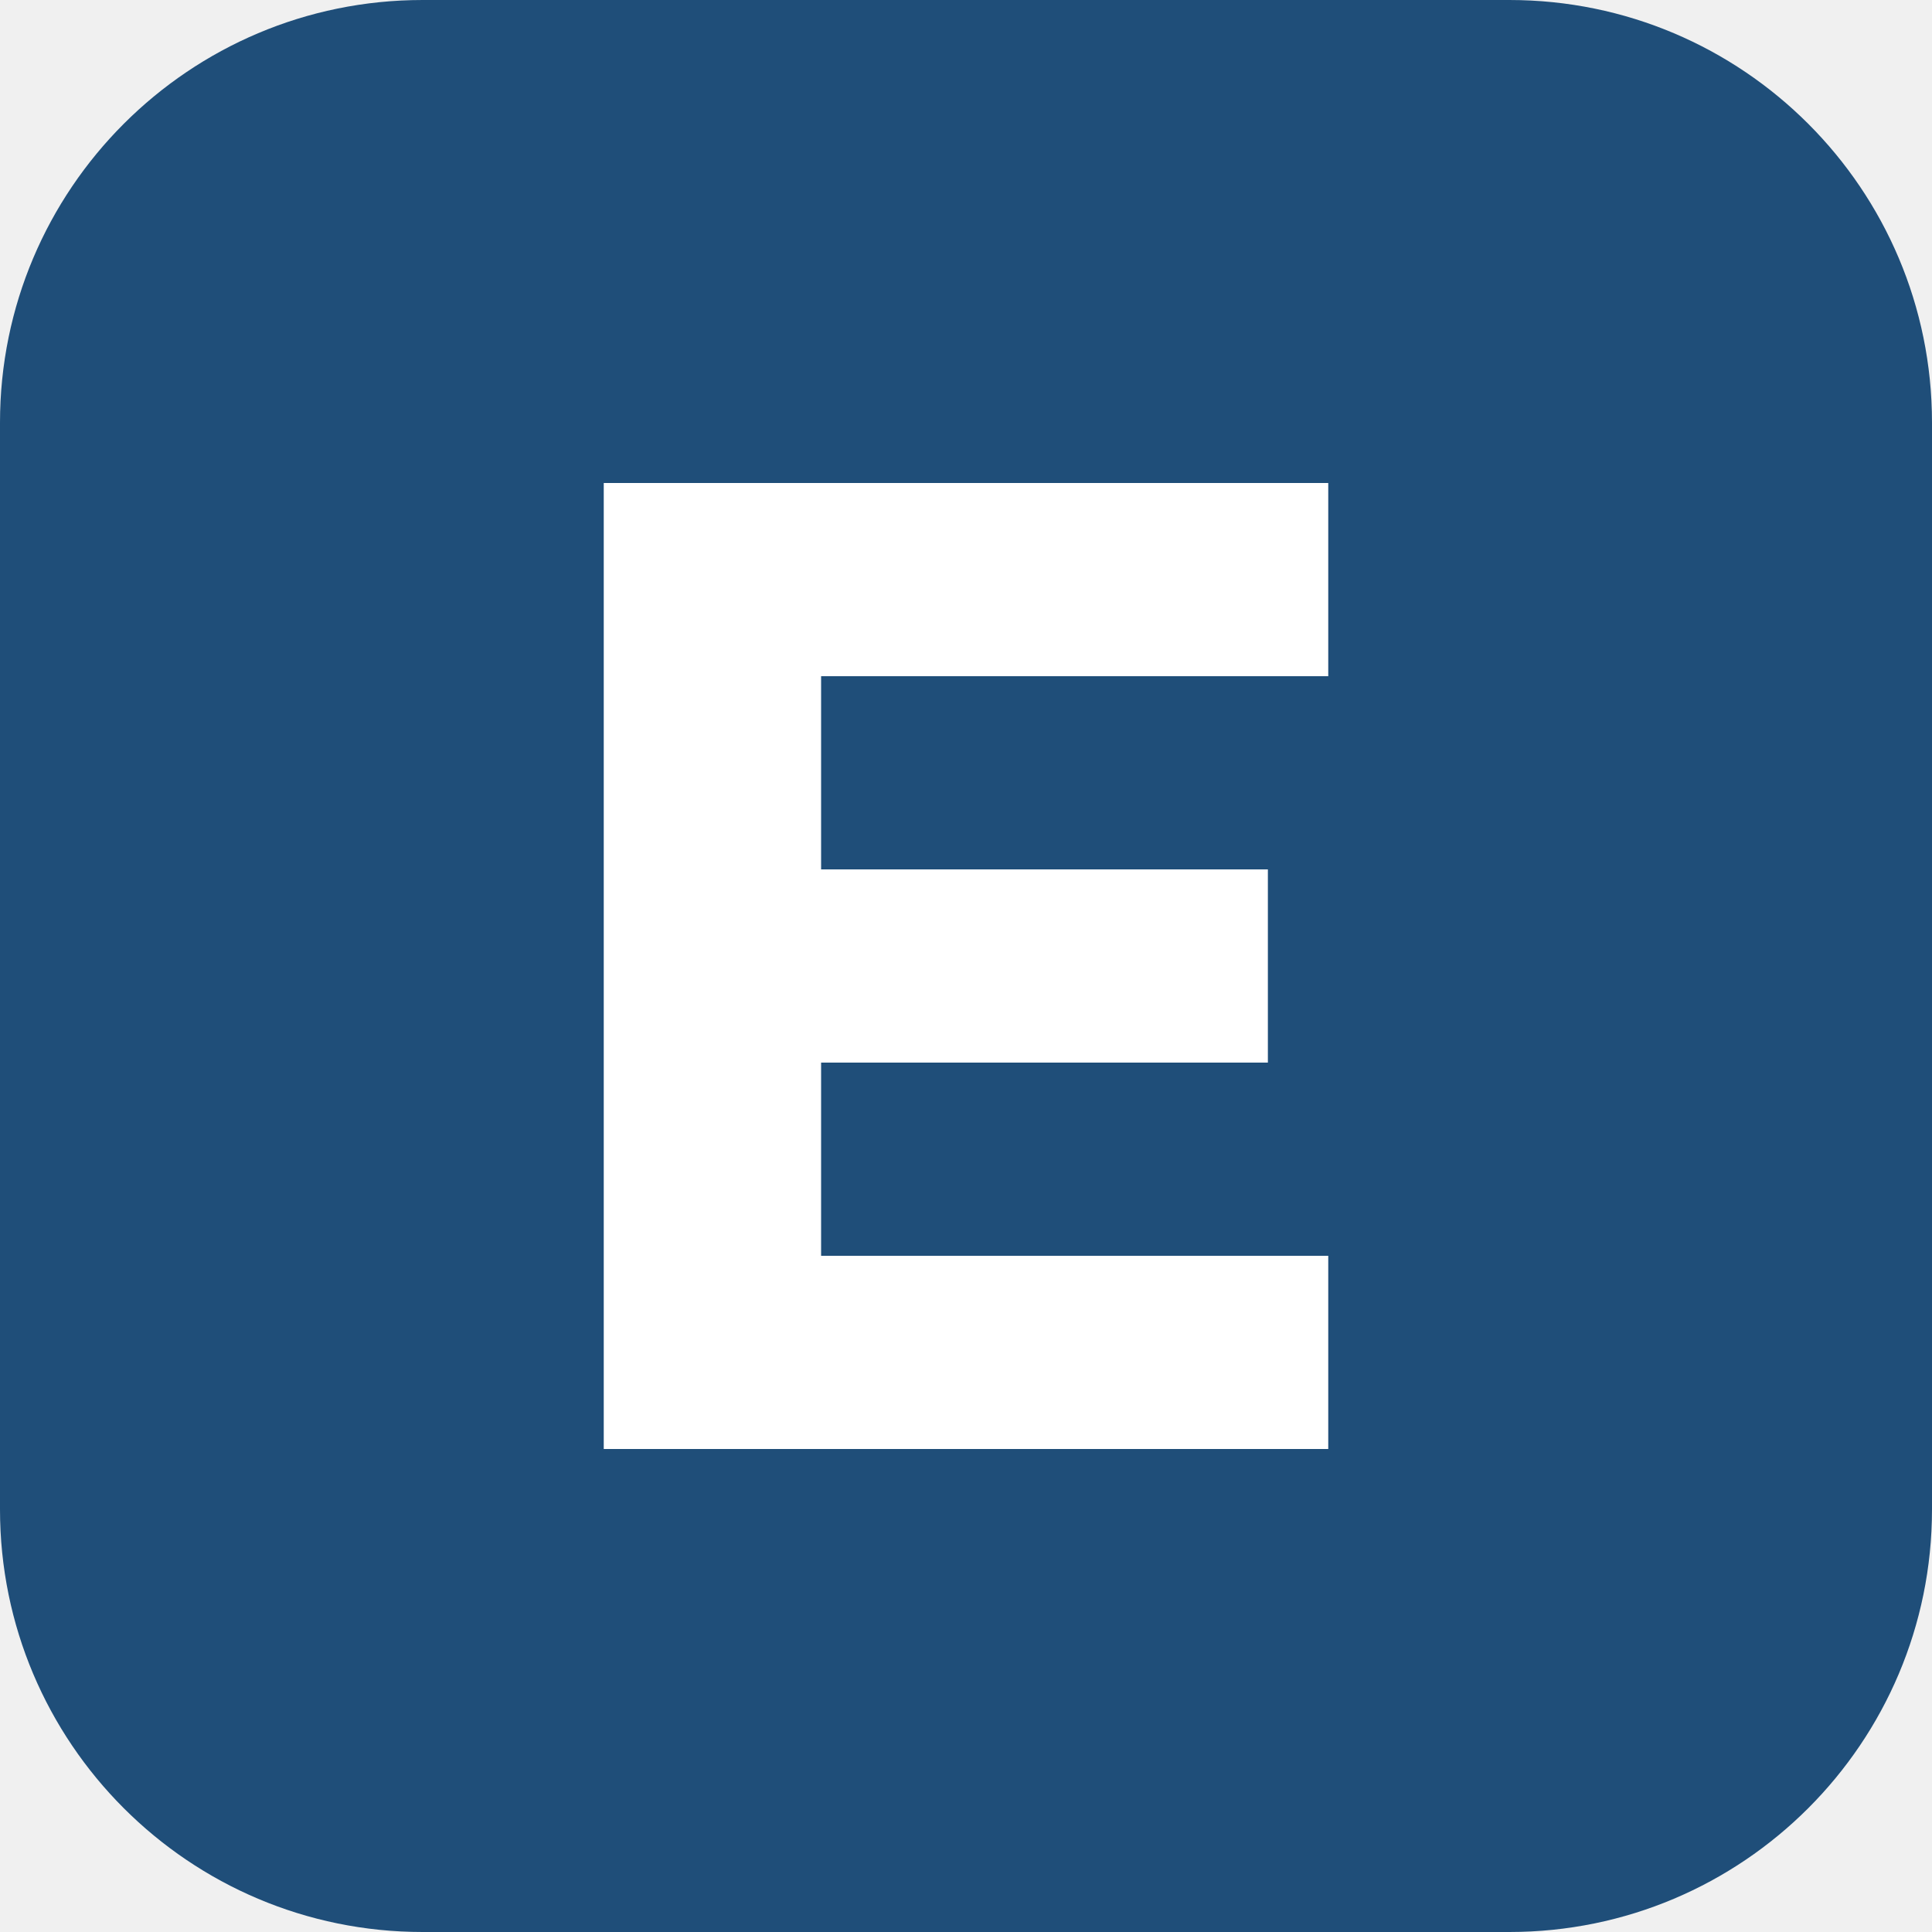
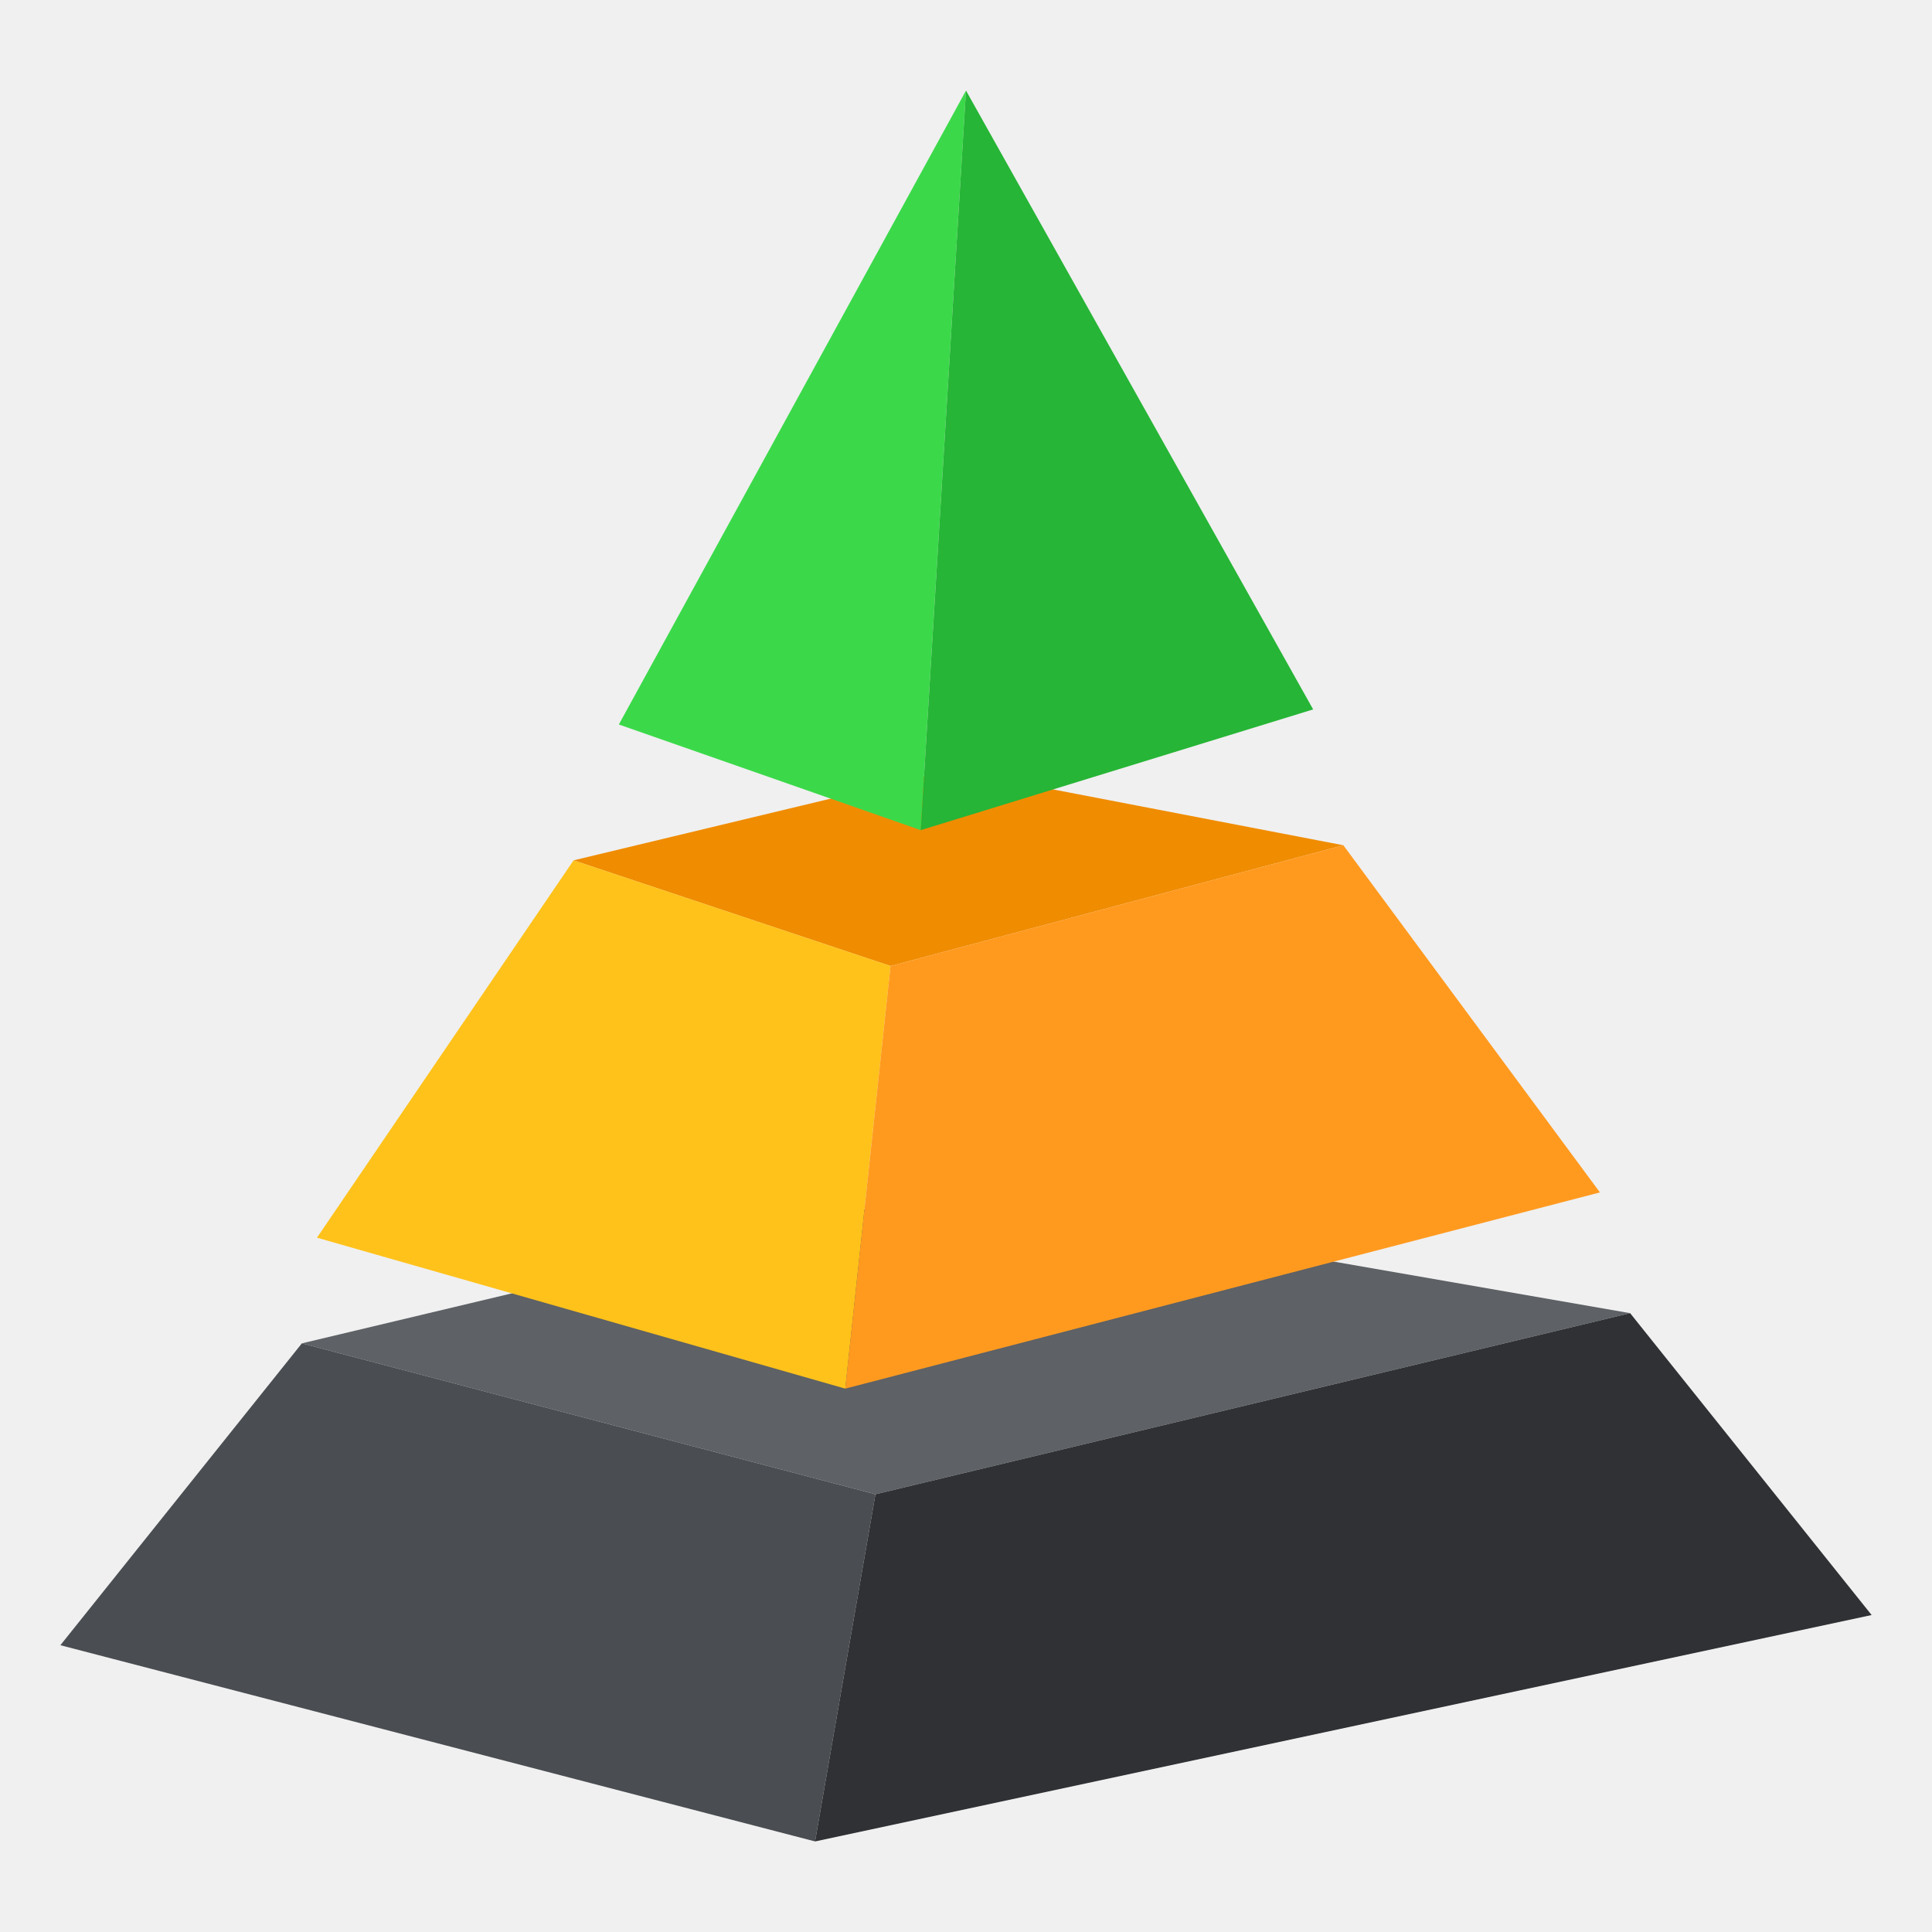
- <svg xmlns="http://www.w3.org/2000/svg" viewBox="0 0 32 32">
-   <rect width="32" height="32" rx="7" fill="#1F4E79" />
-   <path d="M10 8h12v3.2h-8.4v3.2h7.4v3.2h-7.4v3.2H22V24H10z" fill="#fff" />
+ <svg xmlns="http://www.w3.org/2000/svg" viewBox="0 0 64 64">
+   <path d="M10 44.5 L31 39.5 L54 43.5 L29 49.5Z" fill="#5E6165" />
+   <path d="M10 44.5 L29 49.5 L27 61 L2 54.5Z" fill="#4A4D51" />
+   <path d="M29 49.5 L54 43.5 L62 53.5 L27 61Z" fill="#2F3134" />
+   <path d="M19 28.5 L31.5 25.5 L44.5 28 L29.5 32Z" fill="#F08C00" />
+   <path d="M19 28.5 L29.5 32 L28 46 L10.5 41Z" fill="#FFC21A" />
+   <path d="M29.5 32 L44.5 28 L53 39.5 L28 46Z" fill="#FF9A1F" />
+   <path d="M32 3 L20.5 24 L30.5 27.5Z" fill="#3BD94A" />
+   <path d="M32 3 L30.5 27.5 L43.5 23.5Z" fill="#26B536" />
</svg>
